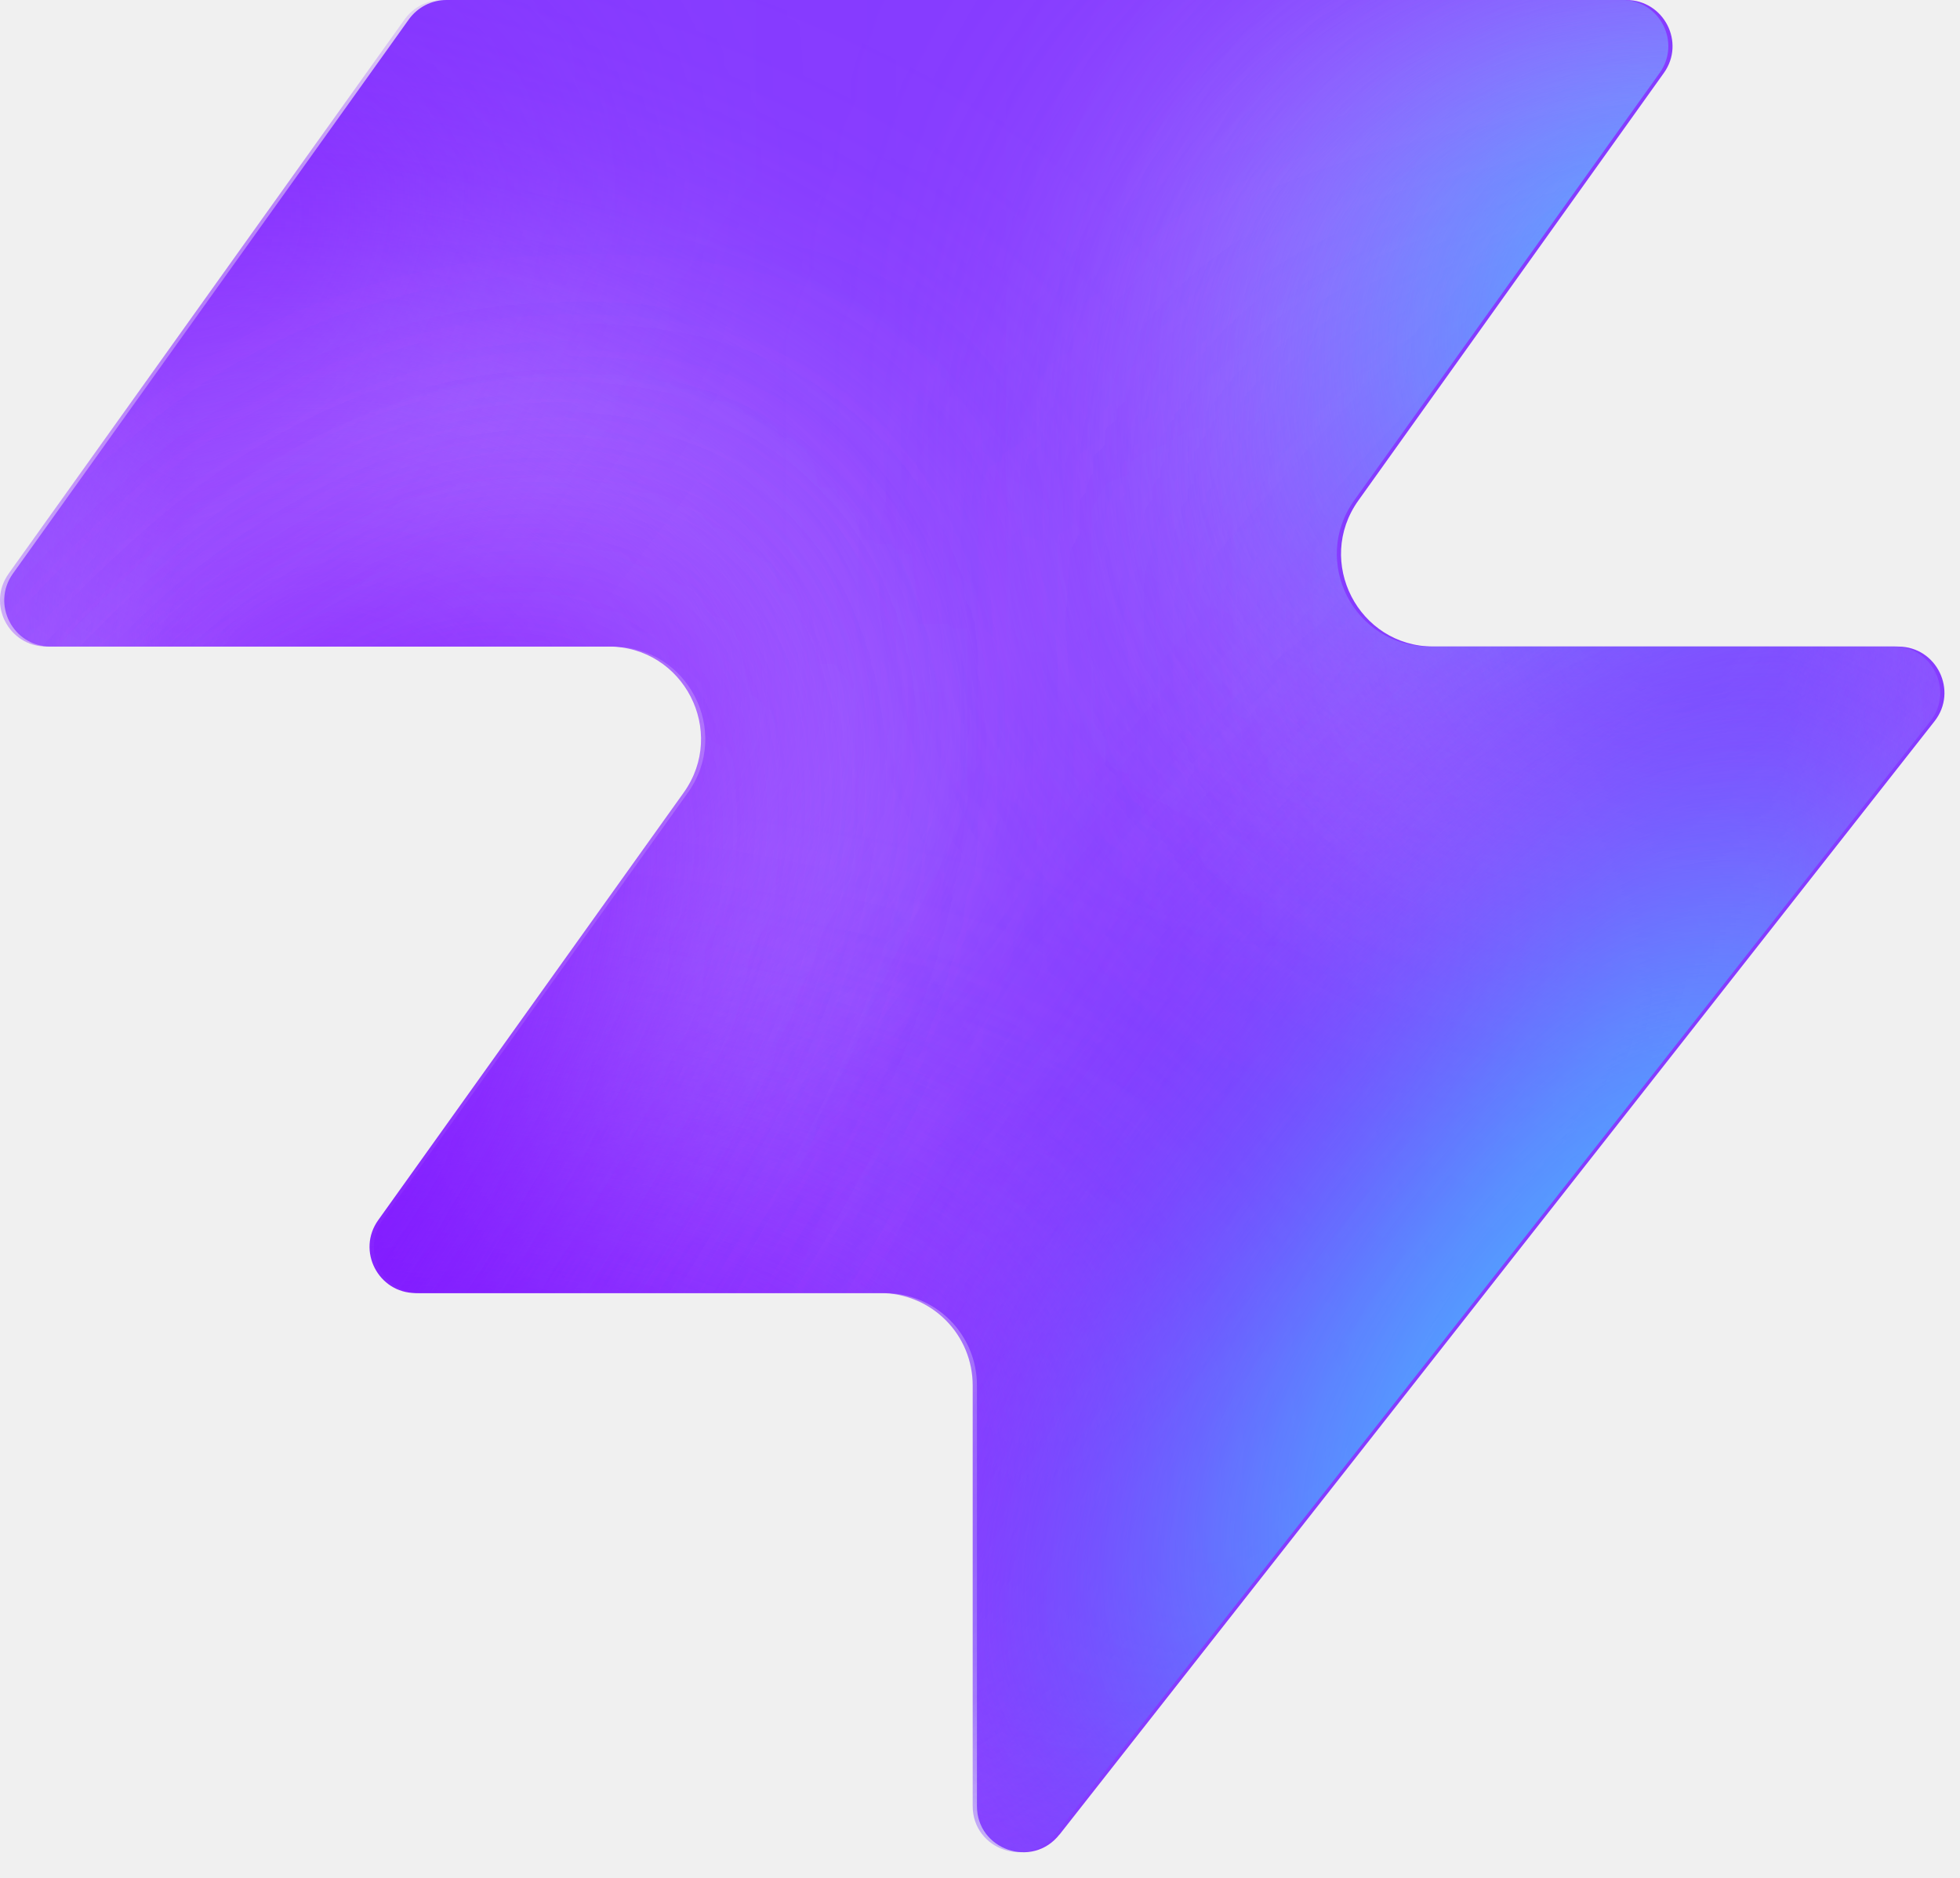
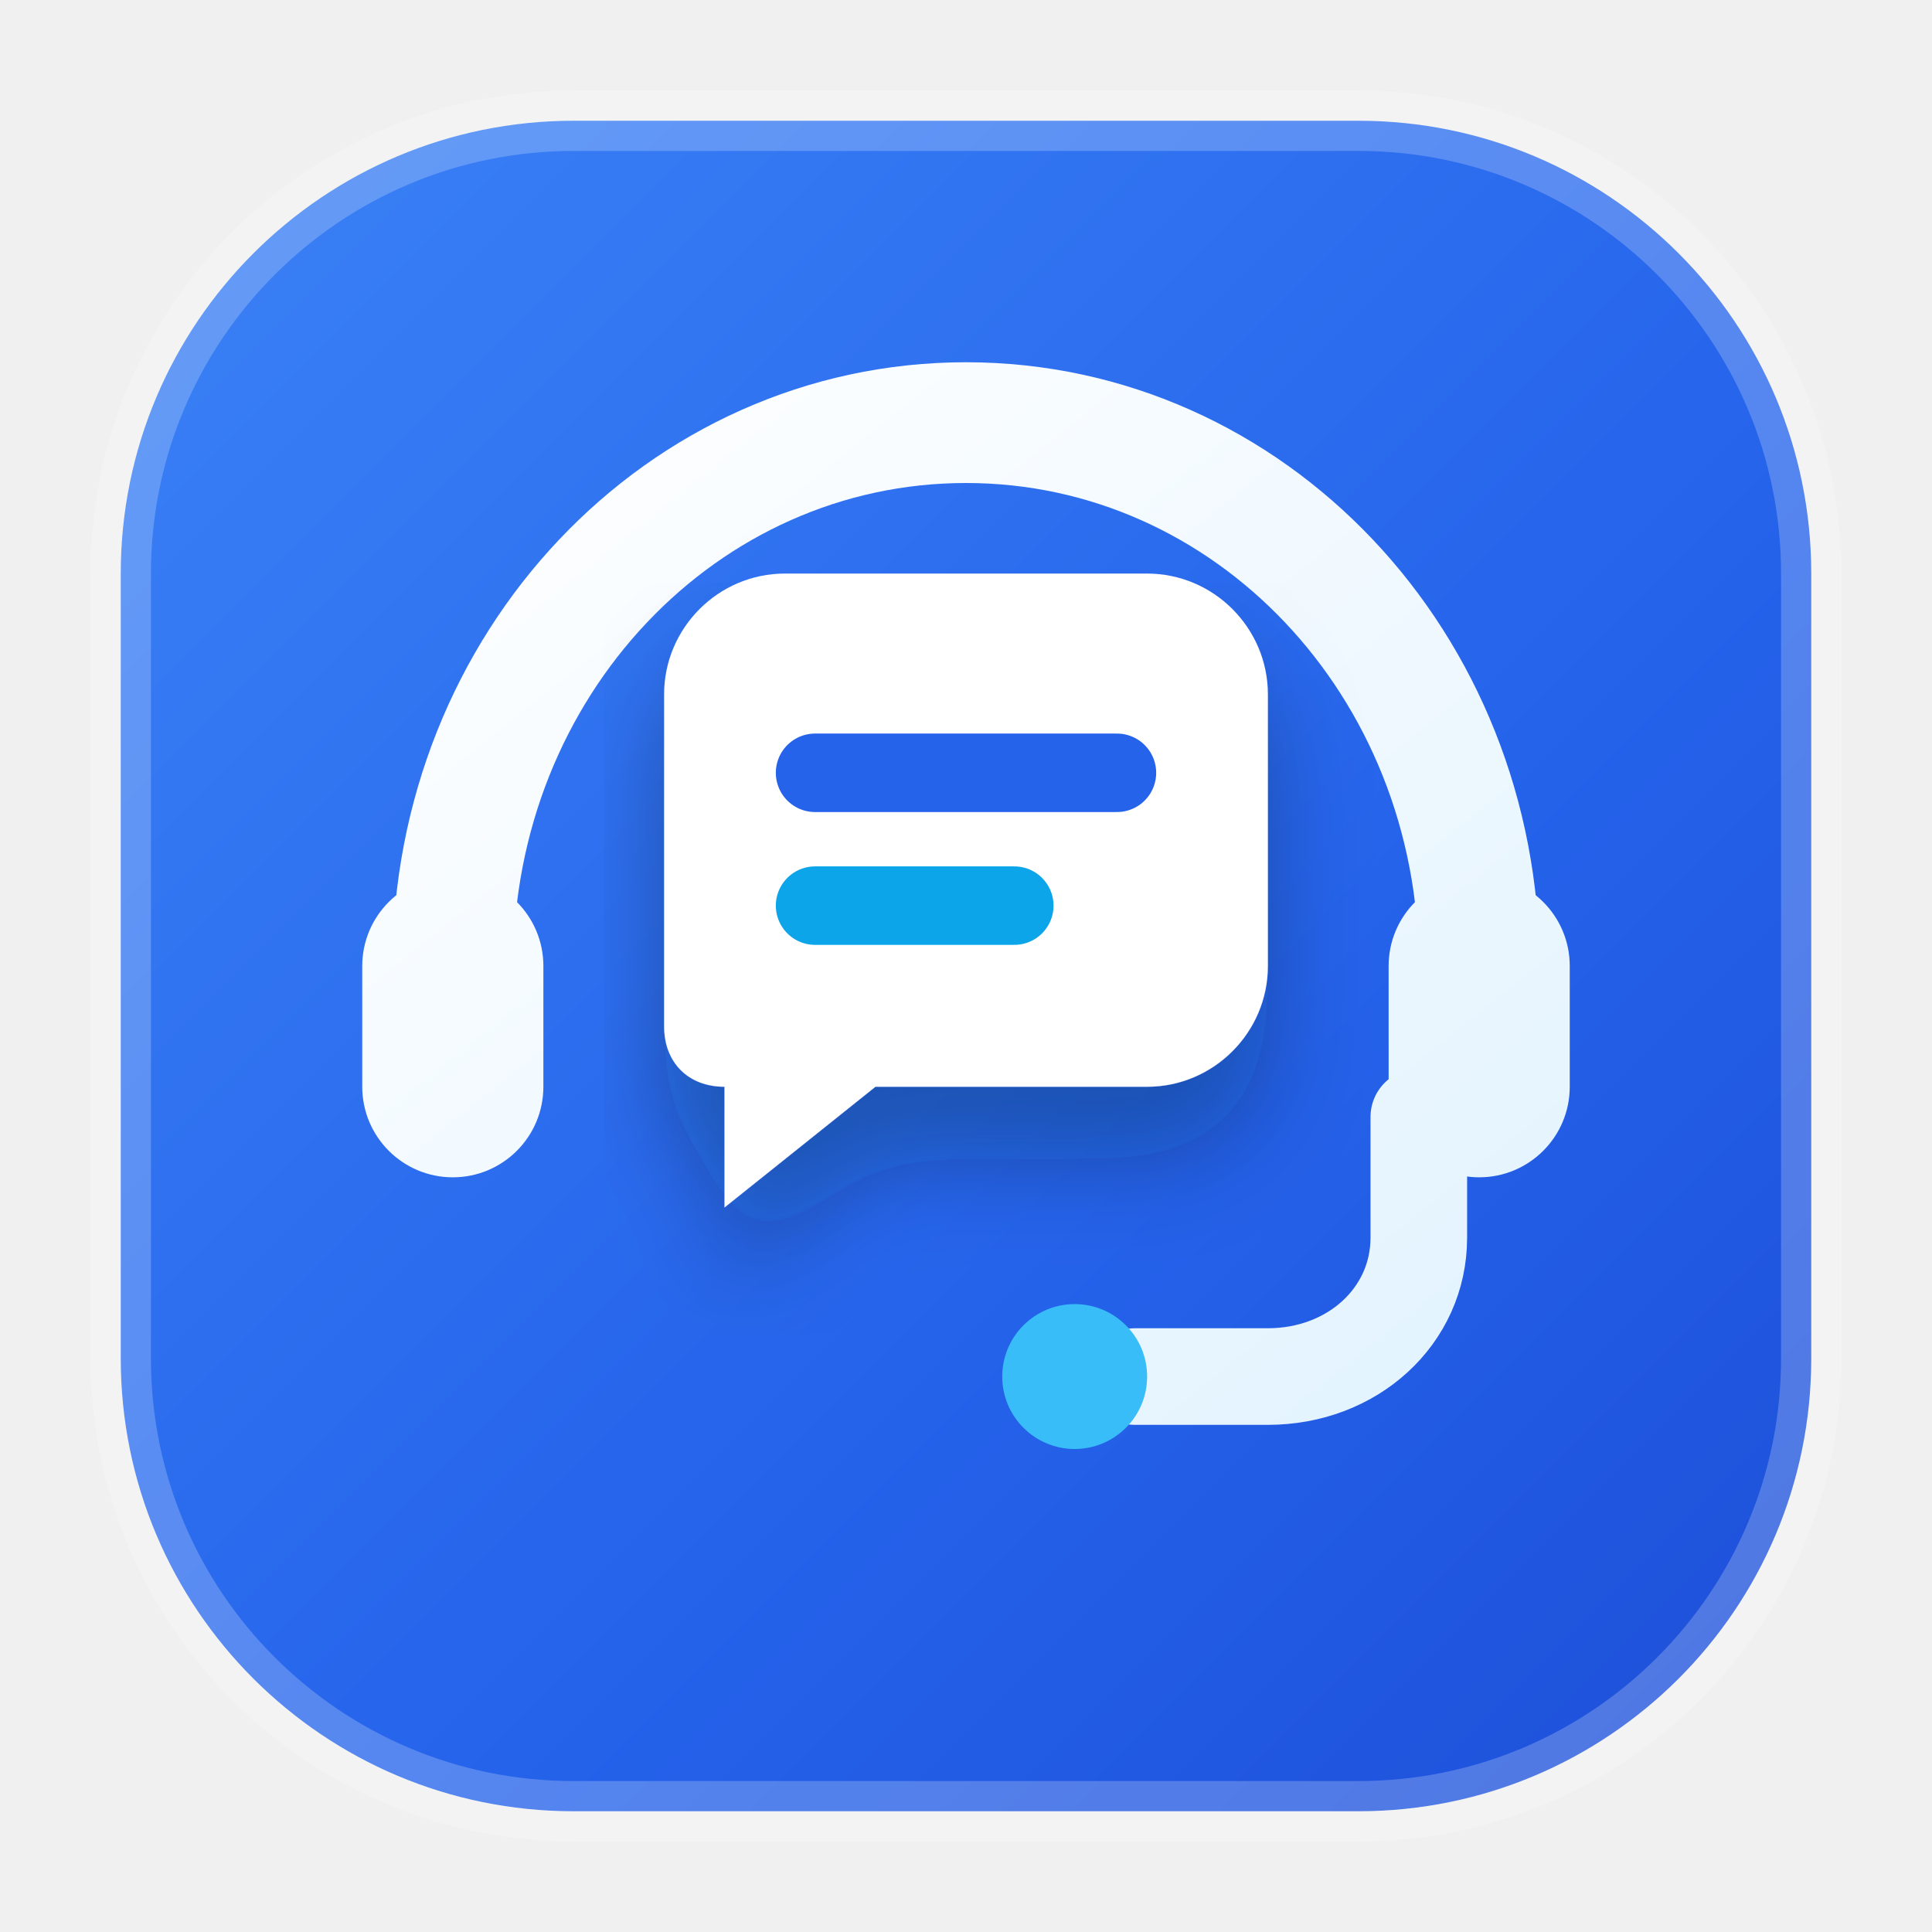
- <svg xmlns="http://www.w3.org/2000/svg" width="48" height="46" fill="none" viewBox="0 0 48 46">
-   <path fill="#863bff" d="M25.946 44.938c-.664.845-2.021.375-2.021-.698V33.937a2.26 2.26 0 0 0-2.262-2.262H10.287c-.92 0-1.456-1.04-.92-1.788l7.48-10.471c1.07-1.497 0-3.578-1.842-3.578H1.237c-.92 0-1.456-1.04-.92-1.788L10.013.474c.214-.297.556-.474.92-.474h28.894c.92 0 1.456 1.04.92 1.788l-7.48 10.471c-1.07 1.498 0 3.579 1.842 3.579h11.377c.943 0 1.473 1.088.89 1.83L25.947 44.94z" style="fill:#863bff;fill:color(display-p3 .525 .23 1);fill-opacity:1" />
-   <mask id="a" width="48" height="46" x="0" y="0" maskUnits="userSpaceOnUse" style="mask-type:alpha">
-     <path fill="#000" d="M25.842 44.938c-.664.844-2.021.375-2.021-.698V33.937a2.26 2.26 0 0 0-2.262-2.262H10.183c-.92 0-1.456-1.04-.92-1.788l7.48-10.471c1.07-1.498 0-3.579-1.842-3.579H1.133c-.92 0-1.456-1.04-.92-1.787L9.91.473c.214-.297.556-.474.92-.474h28.894c.92 0 1.456 1.04.92 1.788l-7.48 10.471c-1.07 1.498 0 3.578 1.842 3.578h11.377c.943 0 1.473 1.088.89 1.832L25.843 44.94z" style="fill:#000;fill-opacity:1" />
-   </mask>
-   <g mask="url(#a)">
-     <g filter="url(#b)">
-       <ellipse cx="5.508" cy="14.704" fill="#ede6ff" rx="5.508" ry="14.704" style="fill:#ede6ff;fill:color(display-p3 .927 .903 1);fill-opacity:1" transform="matrix(.00324 1 1 -.00324 -4.47 31.516)" />
-     </g>
-     <g filter="url(#c)">
-       <ellipse cx="10.399" cy="29.851" fill="#ede6ff" rx="10.399" ry="29.851" style="fill:#ede6ff;fill:color(display-p3 .927 .903 1);fill-opacity:1" transform="matrix(.00324 1 1 -.00324 -39.328 7.883)" />
-     </g>
-     <g filter="url(#d)">
-       <ellipse cx="5.508" cy="30.487" fill="#7e14ff" rx="5.508" ry="30.487" style="fill:#7e14ff;fill:color(display-p3 .492 .077 1);fill-opacity:1" transform="rotate(89.814 -25.913 -14.639)scale(1 -1)" />
-     </g>
-     <g filter="url(#e)">
-       <ellipse cx="5.508" cy="30.599" fill="#7e14ff" rx="5.508" ry="30.599" style="fill:#7e14ff;fill:color(display-p3 .492 .077 1);fill-opacity:1" transform="rotate(89.814 -32.644 -3.334)scale(1 -1)" />
-     </g>
-     <g filter="url(#f)">
-       <ellipse cx="5.508" cy="30.599" fill="#7e14ff" rx="5.508" ry="30.599" style="fill:#7e14ff;fill:color(display-p3 .492 .077 1);fill-opacity:1" transform="matrix(.00324 1 1 -.00324 -34.34 30.47)" />
-     </g>
-     <g filter="url(#g)">
-       <ellipse cx="14.072" cy="22.078" fill="#ede6ff" rx="14.072" ry="22.078" style="fill:#ede6ff;fill:color(display-p3 .927 .903 1);fill-opacity:1" transform="rotate(93.35 24.506 48.493)scale(-1 1)" />
-     </g>
-     <g filter="url(#h)">
-       <ellipse cx="3.47" cy="21.501" fill="#7e14ff" rx="3.47" ry="21.501" style="fill:#7e14ff;fill:color(display-p3 .492 .077 1);fill-opacity:1" transform="rotate(89.009 28.708 47.59)scale(-1 1)" />
-     </g>
-     <g filter="url(#i)">
-       <ellipse cx="3.47" cy="21.501" fill="#7e14ff" rx="3.47" ry="21.501" style="fill:#7e14ff;fill:color(display-p3 .492 .077 1);fill-opacity:1" transform="rotate(89.009 28.708 47.59)scale(-1 1)" />
-     </g>
-     <g filter="url(#j)">
-       <ellipse cx=".387" cy="8.972" fill="#7e14ff" rx="4.407" ry="29.108" style="fill:#7e14ff;fill:color(display-p3 .492 .077 1);fill-opacity:1" transform="rotate(39.51 .387 8.972)" />
-     </g>
-     <g filter="url(#k)">
-       <ellipse cx="47.523" cy="-6.092" fill="#7e14ff" rx="4.407" ry="29.108" style="fill:#7e14ff;fill:color(display-p3 .492 .077 1);fill-opacity:1" transform="rotate(37.892 47.523 -6.092)" />
-     </g>
-     <g filter="url(#l)">
-       <ellipse cx="41.412" cy="6.333" fill="#47bfff" rx="5.971" ry="9.665" style="fill:#47bfff;fill:color(display-p3 .28 .748 1);fill-opacity:1" transform="rotate(37.892 41.412 6.333)" />
-     </g>
-     <g filter="url(#m)">
-       <ellipse cx="-1.879" cy="38.332" fill="#7e14ff" rx="4.407" ry="29.108" style="fill:#7e14ff;fill:color(display-p3 .492 .077 1);fill-opacity:1" transform="rotate(37.892 -1.88 38.332)" />
-     </g>
-     <g filter="url(#n)">
-       <ellipse cx="-1.879" cy="38.332" fill="#7e14ff" rx="4.407" ry="29.108" style="fill:#7e14ff;fill:color(display-p3 .492 .077 1);fill-opacity:1" transform="rotate(37.892 -1.88 38.332)" />
-     </g>
-     <g filter="url(#o)">
-       <ellipse cx="35.651" cy="29.907" fill="#7e14ff" rx="4.407" ry="29.108" style="fill:#7e14ff;fill:color(display-p3 .492 .077 1);fill-opacity:1" transform="rotate(37.892 35.651 29.907)" />
-     </g>
-     <g filter="url(#p)">
-       <ellipse cx="38.418" cy="32.4" fill="#47bfff" rx="5.971" ry="15.297" style="fill:#47bfff;fill:color(display-p3 .28 .748 1);fill-opacity:1" transform="rotate(37.892 38.418 32.4)" />
-     </g>
-   </g>
+ <svg xmlns="http://www.w3.org/2000/svg" viewBox="0 0 32 32" width="100%" height="100%" fill="none">
  <defs>
-     <filter id="b" width="60.045" height="41.654" x="-19.77" y="16.149" color-interpolation-filters="sRGB" filterUnits="userSpaceOnUse">
-       <feFlood flood-opacity="0" result="BackgroundImageFix" />
-       <feBlend in="SourceGraphic" in2="BackgroundImageFix" result="shape" />
-       <feGaussianBlur result="effect1_foregroundBlur_2002_17158" stdDeviation="7.659" />
-     </filter>
-     <filter id="c" width="90.34" height="51.437" x="-54.613" y="-7.533" color-interpolation-filters="sRGB" filterUnits="userSpaceOnUse">
-       <feFlood flood-opacity="0" result="BackgroundImageFix" />
-       <feBlend in="SourceGraphic" in2="BackgroundImageFix" result="shape" />
-       <feGaussianBlur result="effect1_foregroundBlur_2002_17158" stdDeviation="7.659" />
-     </filter>
-     <filter id="d" width="79.355" height="29.4" x="-49.64" y="2.03" color-interpolation-filters="sRGB" filterUnits="userSpaceOnUse">
-       <feFlood flood-opacity="0" result="BackgroundImageFix" />
-       <feBlend in="SourceGraphic" in2="BackgroundImageFix" result="shape" />
-       <feGaussianBlur result="effect1_foregroundBlur_2002_17158" stdDeviation="4.596" />
-     </filter>
-     <filter id="e" width="79.579" height="29.4" x="-45.045" y="20.029" color-interpolation-filters="sRGB" filterUnits="userSpaceOnUse">
-       <feFlood flood-opacity="0" result="BackgroundImageFix" />
-       <feBlend in="SourceGraphic" in2="BackgroundImageFix" result="shape" />
-       <feGaussianBlur result="effect1_foregroundBlur_2002_17158" stdDeviation="4.596" />
-     </filter>
-     <filter id="f" width="79.579" height="29.4" x="-43.513" y="21.178" color-interpolation-filters="sRGB" filterUnits="userSpaceOnUse">
-       <feFlood flood-opacity="0" result="BackgroundImageFix" />
-       <feBlend in="SourceGraphic" in2="BackgroundImageFix" result="shape" />
-       <feGaussianBlur result="effect1_foregroundBlur_2002_17158" stdDeviation="4.596" />
-     </filter>
-     <filter id="g" width="74.749" height="58.852" x="15.756" y="-17.901" color-interpolation-filters="sRGB" filterUnits="userSpaceOnUse">
-       <feFlood flood-opacity="0" result="BackgroundImageFix" />
-       <feBlend in="SourceGraphic" in2="BackgroundImageFix" result="shape" />
-       <feGaussianBlur result="effect1_foregroundBlur_2002_17158" stdDeviation="7.659" />
-     </filter>
-     <filter id="h" width="61.377" height="25.362" x="23.548" y="2.284" color-interpolation-filters="sRGB" filterUnits="userSpaceOnUse">
-       <feFlood flood-opacity="0" result="BackgroundImageFix" />
-       <feBlend in="SourceGraphic" in2="BackgroundImageFix" result="shape" />
-       <feGaussianBlur result="effect1_foregroundBlur_2002_17158" stdDeviation="4.596" />
-     </filter>
-     <filter id="i" width="61.377" height="25.362" x="23.548" y="2.284" color-interpolation-filters="sRGB" filterUnits="userSpaceOnUse">
-       <feFlood flood-opacity="0" result="BackgroundImageFix" />
-       <feBlend in="SourceGraphic" in2="BackgroundImageFix" result="shape" />
-       <feGaussianBlur result="effect1_foregroundBlur_2002_17158" stdDeviation="4.596" />
-     </filter>
-     <filter id="j" width="56.045" height="63.649" x="-27.636" y="-22.853" color-interpolation-filters="sRGB" filterUnits="userSpaceOnUse">
-       <feFlood flood-opacity="0" result="BackgroundImageFix" />
-       <feBlend in="SourceGraphic" in2="BackgroundImageFix" result="shape" />
-       <feGaussianBlur result="effect1_foregroundBlur_2002_17158" stdDeviation="4.596" />
-     </filter>
-     <filter id="k" width="54.814" height="64.646" x="20.116" y="-38.415" color-interpolation-filters="sRGB" filterUnits="userSpaceOnUse">
-       <feFlood flood-opacity="0" result="BackgroundImageFix" />
-       <feBlend in="SourceGraphic" in2="BackgroundImageFix" result="shape" />
-       <feGaussianBlur result="effect1_foregroundBlur_2002_17158" stdDeviation="4.596" />
-     </filter>
-     <filter id="l" width="33.541" height="35.313" x="24.641" y="-11.323" color-interpolation-filters="sRGB" filterUnits="userSpaceOnUse">
-       <feFlood flood-opacity="0" result="BackgroundImageFix" />
-       <feBlend in="SourceGraphic" in2="BackgroundImageFix" result="shape" />
-       <feGaussianBlur result="effect1_foregroundBlur_2002_17158" stdDeviation="4.596" />
-     </filter>
-     <filter id="m" width="54.814" height="64.646" x="-29.286" y="6.009" color-interpolation-filters="sRGB" filterUnits="userSpaceOnUse">
-       <feFlood flood-opacity="0" result="BackgroundImageFix" />
-       <feBlend in="SourceGraphic" in2="BackgroundImageFix" result="shape" />
-       <feGaussianBlur result="effect1_foregroundBlur_2002_17158" stdDeviation="4.596" />
-     </filter>
-     <filter id="n" width="54.814" height="64.646" x="-29.286" y="6.009" color-interpolation-filters="sRGB" filterUnits="userSpaceOnUse">
-       <feFlood flood-opacity="0" result="BackgroundImageFix" />
-       <feBlend in="SourceGraphic" in2="BackgroundImageFix" result="shape" />
-       <feGaussianBlur result="effect1_foregroundBlur_2002_17158" stdDeviation="4.596" />
-     </filter>
-     <filter id="o" width="54.814" height="64.646" x="8.244" y="-2.416" color-interpolation-filters="sRGB" filterUnits="userSpaceOnUse">
-       <feFlood flood-opacity="0" result="BackgroundImageFix" />
-       <feBlend in="SourceGraphic" in2="BackgroundImageFix" result="shape" />
-       <feGaussianBlur result="effect1_foregroundBlur_2002_17158" stdDeviation="4.596" />
-     </filter>
-     <filter id="p" width="39.409" height="43.623" x="18.713" y="10.588" color-interpolation-filters="sRGB" filterUnits="userSpaceOnUse">
-       <feFlood flood-opacity="0" result="BackgroundImageFix" />
-       <feBlend in="SourceGraphic" in2="BackgroundImageFix" result="shape" />
-       <feGaussianBlur result="effect1_foregroundBlur_2002_17158" stdDeviation="4.596" />
+     <linearGradient id="hdp-bg" x1="2" y1="2" x2="30" y2="30" gradientUnits="userSpaceOnUse">
+       <stop offset="0%" stop-color="#3b82f6" />
+       <stop offset="60%" stop-color="#2563eb" />
+       <stop offset="100%" stop-color="#1d4ed8" />
+     </linearGradient>
+     <linearGradient id="hdp-accent" x1="8" y1="6" x2="24" y2="26" gradientUnits="userSpaceOnUse">
+       <stop offset="0%" stop-color="#ffffff" />
+       <stop offset="100%" stop-color="#e0f2fe" />
+     </linearGradient>
+     <filter id="hdp-shadow" x="-10%" y="-10%" width="130%" height="130%">
+       <feDropShadow dx="0" dy="1.2" stdDeviation="0.8" flood-color="#0f172a" flood-opacity="0.28" />
    </filter>
  </defs>
+   <rect x="2" y="2" width="28" height="28" rx="7.5" fill="url(#hdp-bg)" />
+   <rect x="2" y="2" width="28" height="28" rx="7.5" stroke="rgba(255, 255, 255, 0.22)" stroke-width="1" />
+   <path d="M7.5 16C7.5 11 11.3 7 16 7C20.7 7 24.5 11 24.5 16" stroke="url(#hdp-accent)" stroke-width="2" stroke-linecap="round" />
+   <rect x="6" y="14.5" width="3" height="5" rx="1.5" fill="url(#hdp-accent)" />
+   <rect x="23" y="14.5" width="3" height="5" rx="1.5" fill="url(#hdp-accent)" />
+   <path d="M23.5 18.5V20.5C23.5 21.8 22.4 22.8 21 22.8H18.8" stroke="url(#hdp-accent)" stroke-width="1.6" stroke-linecap="round" />
+   <circle cx="17.8" cy="22.8" r="1.2" fill="#38bdf8" />
+   <g filter="url(#hdp-shadow)">
+     <path d="M11 11.5C11 10.4 11.9 9.5 13 9.5H19C20.1 9.5 21 10.4 21 11.5V16C21 17.1 20.1 18 19 18H14.5L12 20V18C11.4 18 11 17.6 11 17V11.5Z" fill="#ffffff" />
+     <path d="M13.5 12.8H18.5" stroke="#2563eb" stroke-width="1.3" stroke-linecap="round" />
+     <path d="M13.5 15H16.8" stroke="#0ea5e9" stroke-width="1.3" stroke-linecap="round" />
+   </g>
</svg>
